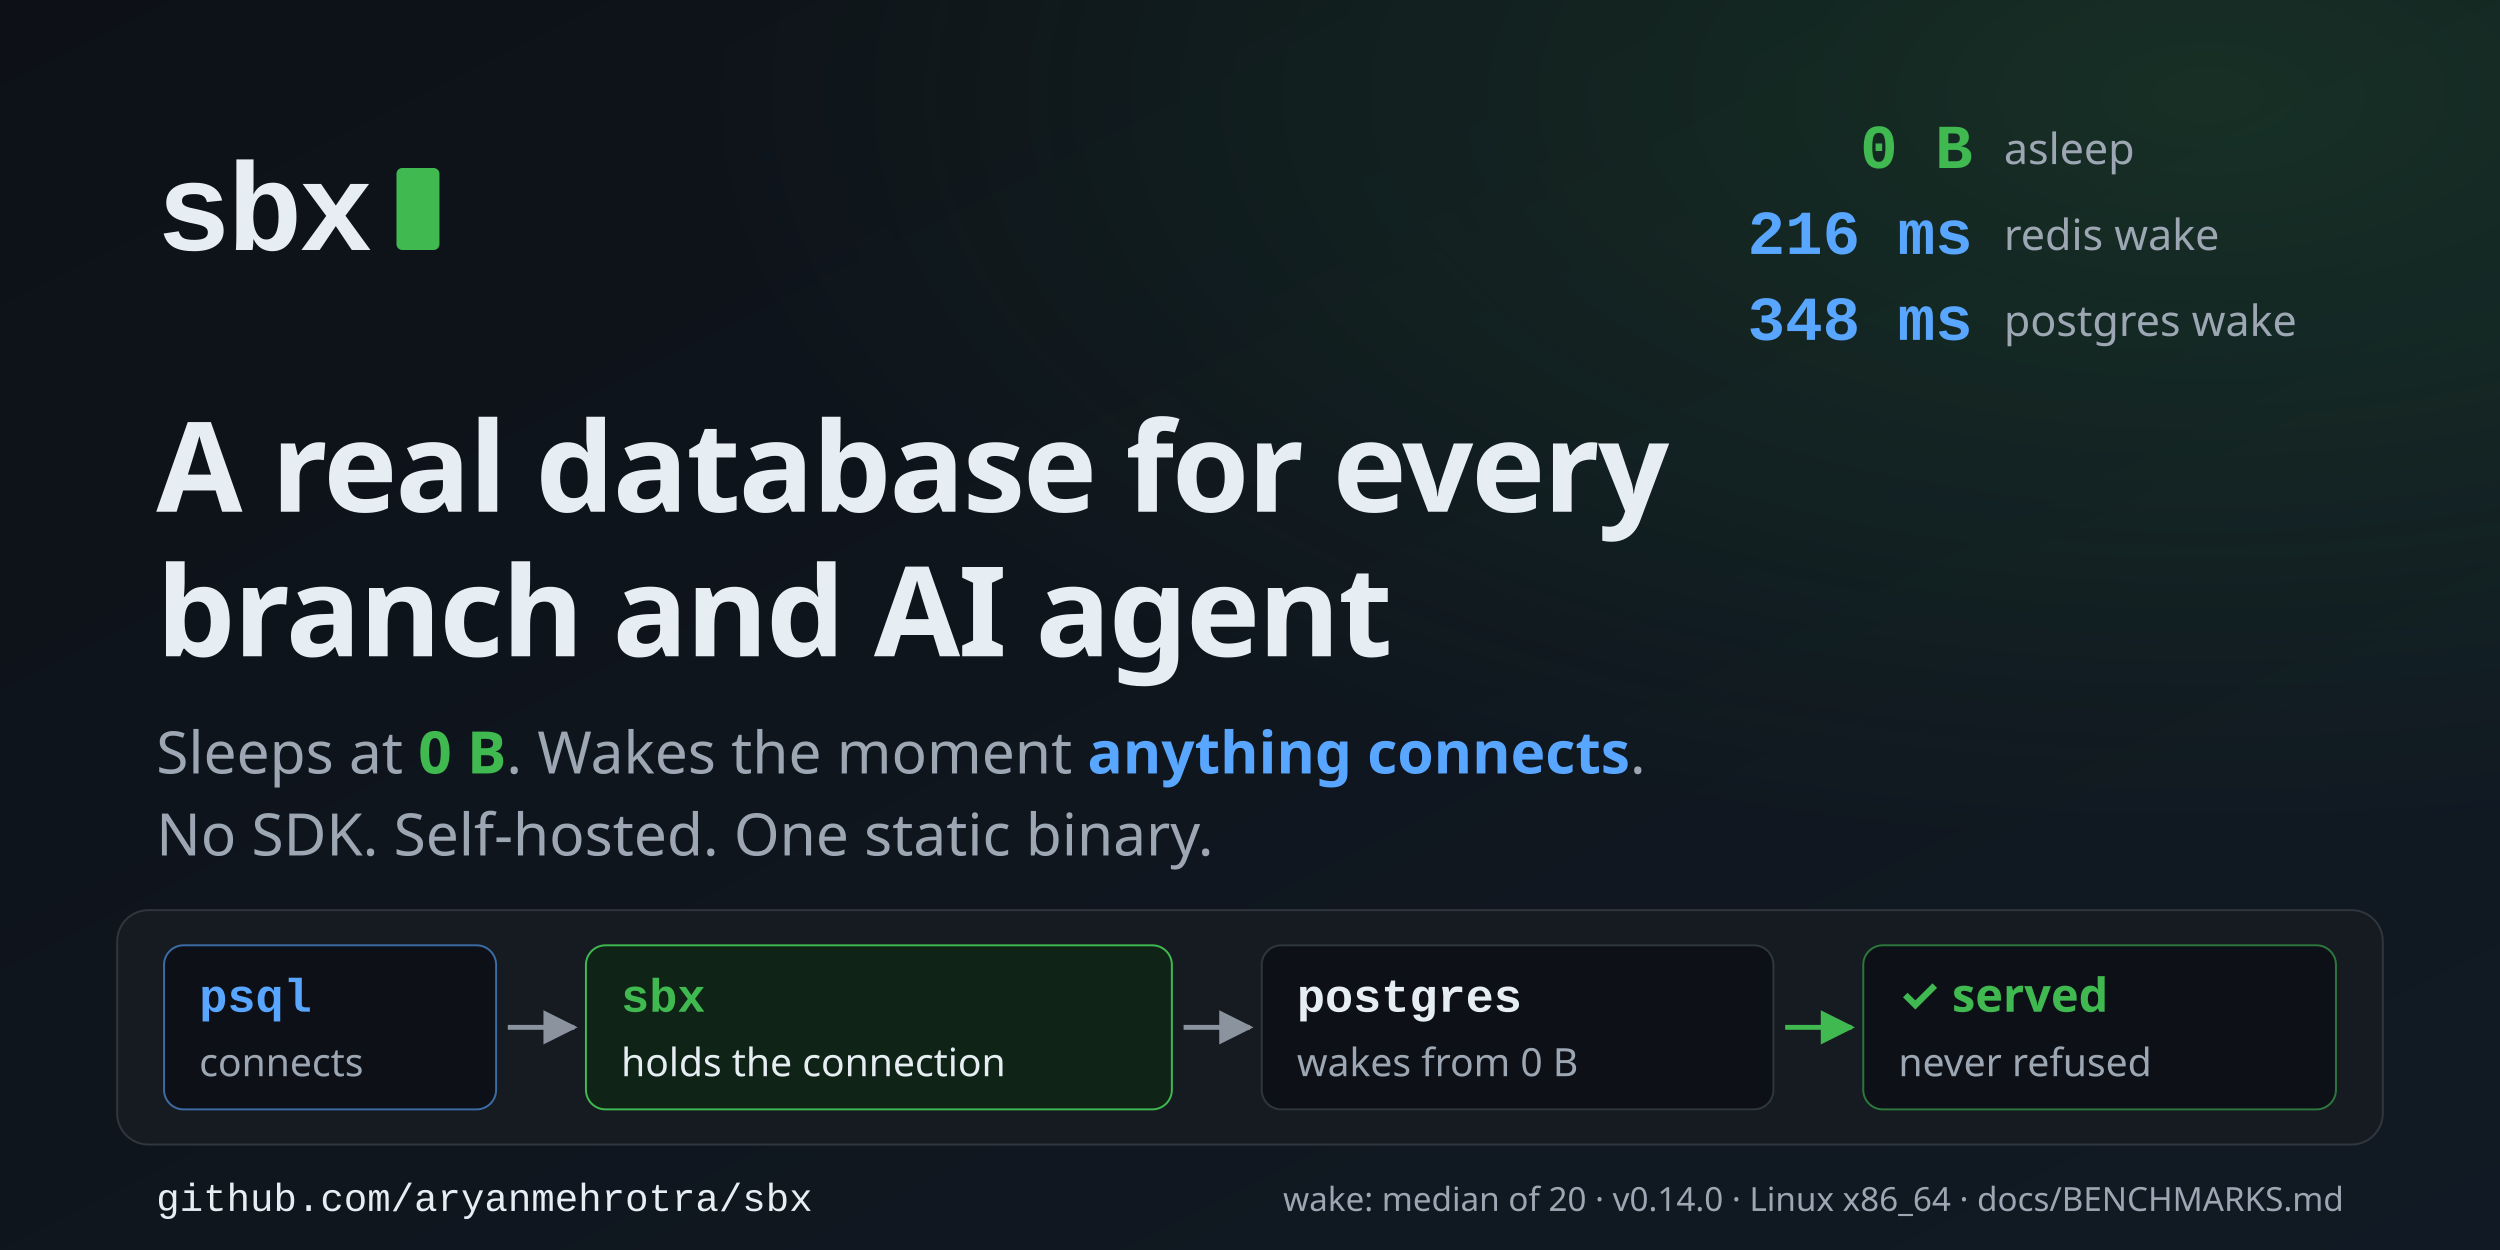
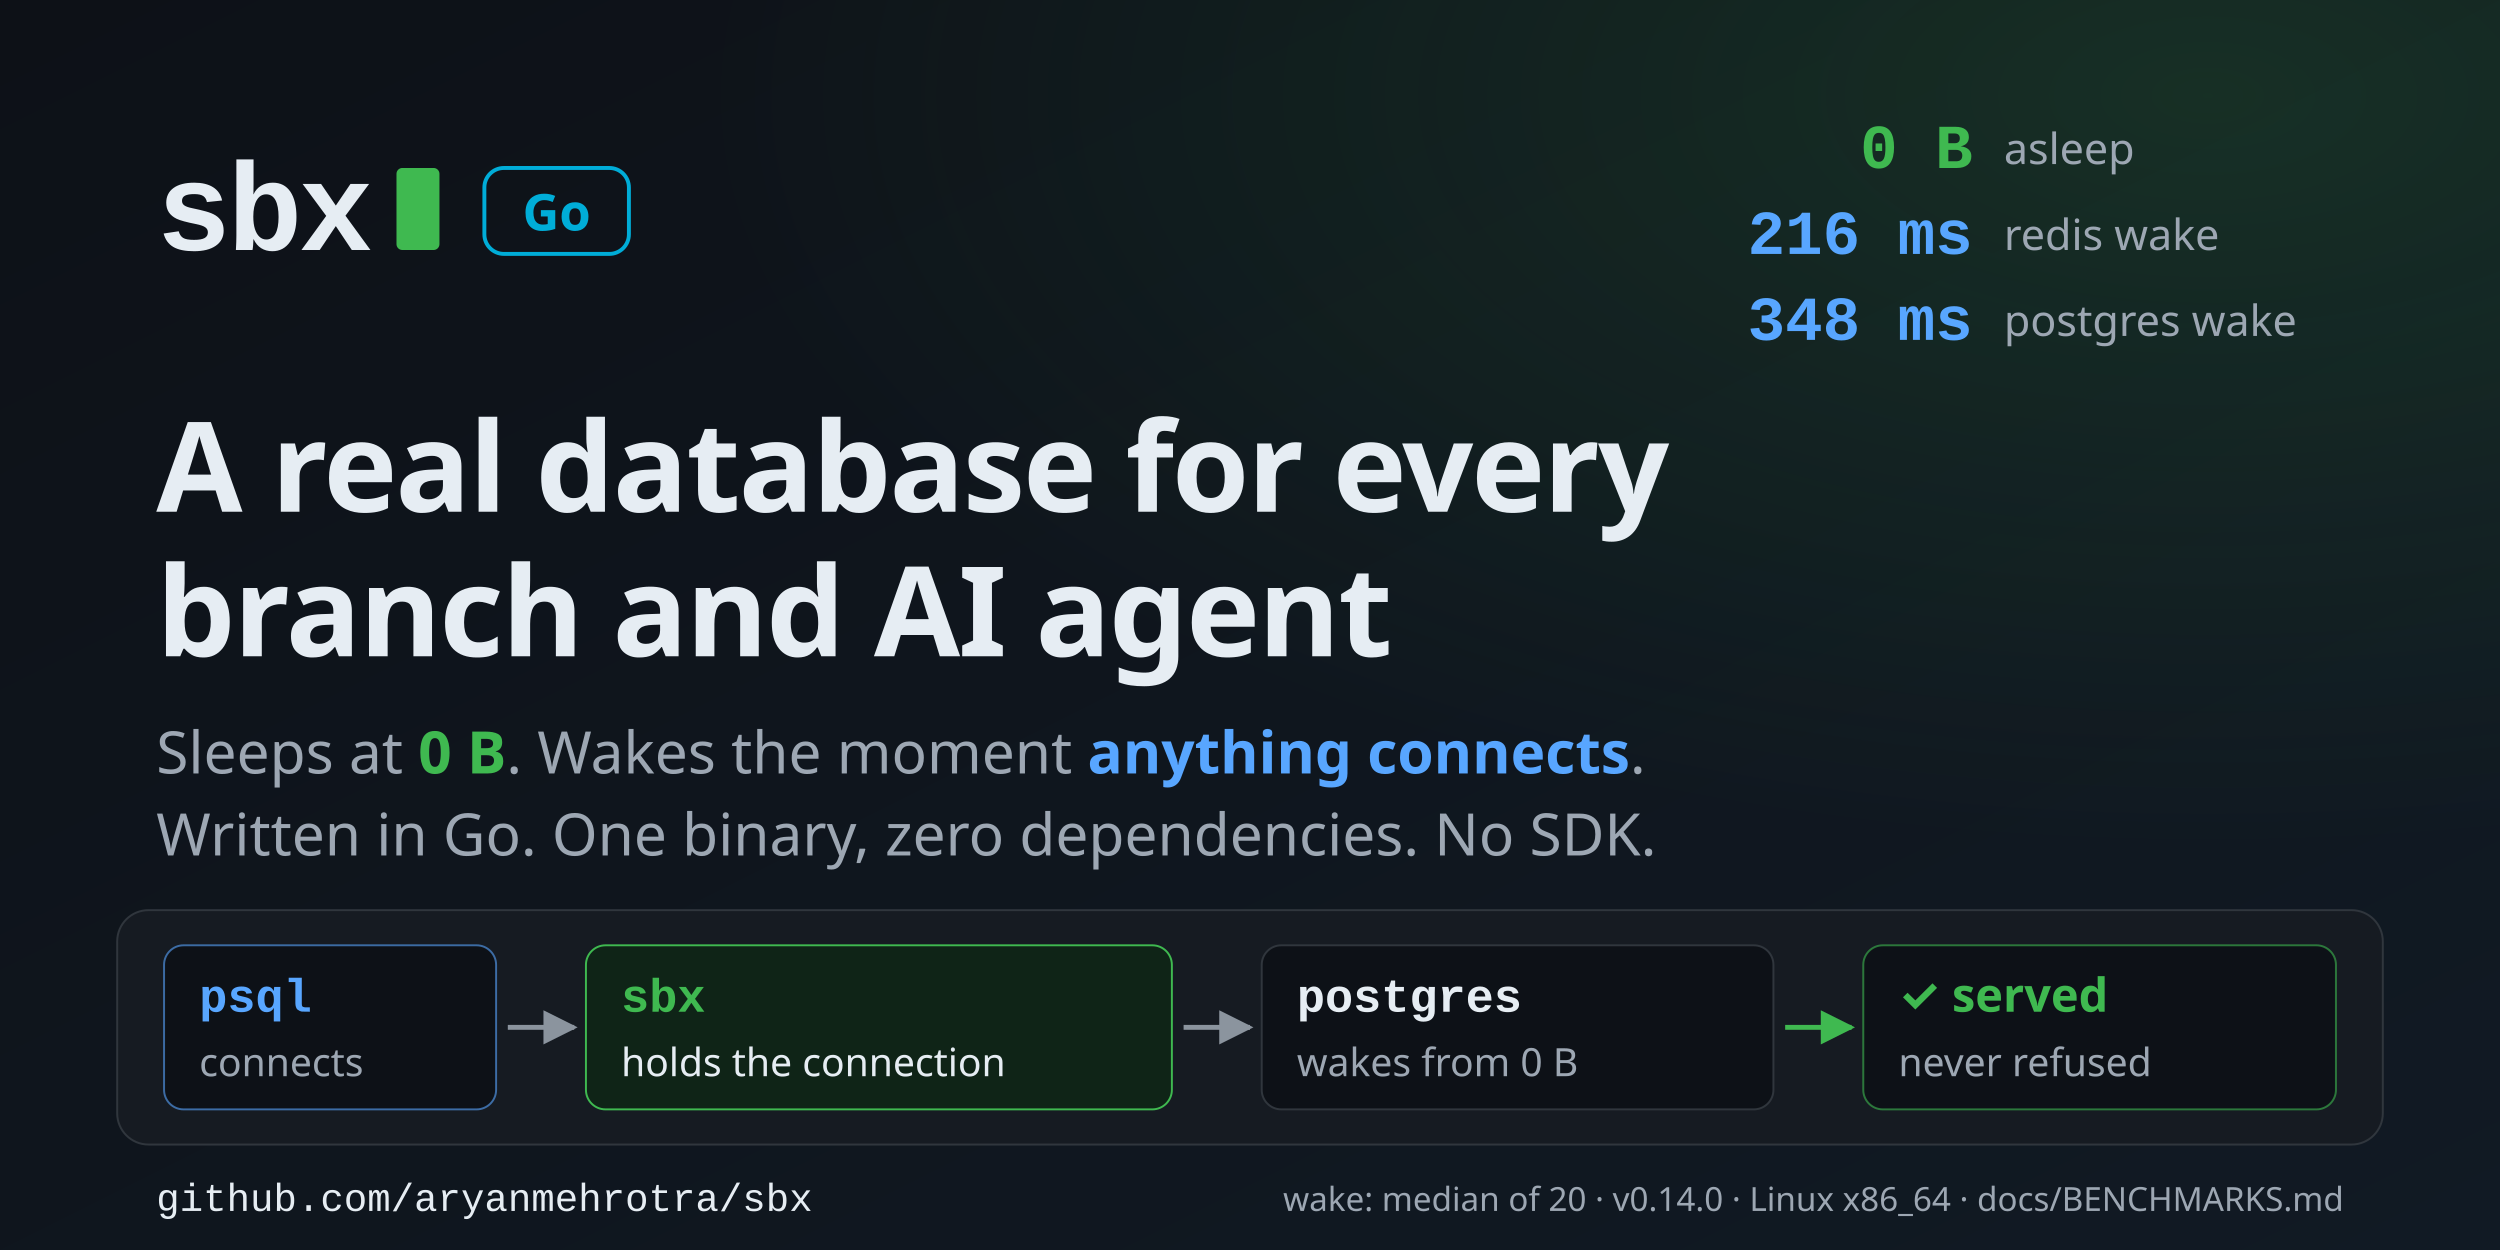
<svg xmlns="http://www.w3.org/2000/svg" width="1280" height="640" viewBox="0 0 1280 640" role="img" aria-label="sbx: a real database for every branch and AI agent. Sleeps at 0 B, wakes the moment anything connects. No SDK, self-hosted. psql connects, sbx holds the connection, postgres wakes, the query is served.">
  <defs>
    <linearGradient id="bg" x1="0" y1="0" x2="1" y2="1">
      <stop offset="0" stop-color="#0d1117" />
      <stop offset="1" stop-color="#111a24" />
    </linearGradient>
    <radialGradient id="gl" cx="0.88" cy="0.08" r="0.6">
      <stop offset="0" stop-color="#3fb950" stop-opacity="0.16" />
      <stop offset="1" stop-color="#3fb950" stop-opacity="0" />
    </radialGradient>
    <marker id="am" viewBox="0 0 10 10" refX="9" refY="5" markerWidth="7" markerHeight="7" orient="auto">
      <path d="M0 0 10 5 0 10z" fill="#8b949e" />
    </marker>
    <marker id="ag" viewBox="0 0 10 10" refX="9" refY="5" markerWidth="7" markerHeight="7" orient="auto">
      <path d="M0 0 10 5 0 10z" fill="#3fb950" />
    </marker>
  </defs>
  <style>.s{font-family:-apple-system,BlinkMacSystemFont,'Segoe UI','Noto Sans',Helvetica,Arial,'Liberation Sans',sans-serif}.m{font-family:ui-monospace,SFMono-Regular,'SF Mono',Menlo,Consolas,'Liberation Mono',monospace}</style>
  <rect width="1280" height="640" fill="url(#bg)" />
  <rect width="1280" height="640" fill="url(#gl)" />
  <text x="80" y="128" class="m" font-size="64" font-weight="700" letter-spacing="-2" fill="#e6edf3">sbx</text>
+   <rect x="248" y="86" width="74" height="44" rx="10" fill="none" stroke="#00ADD8" stroke-width="2" />
+   <text x="285" y="118" text-anchor="middle" class="s" font-size="26" font-weight="700" fill="#00ADD8">Go</text>
  <rect x="203" y="86" width="22" height="42" rx="3" fill="#3fb950" />
  <text x="1010" y="86" text-anchor="end" class="m" font-size="32" font-weight="700" fill="#3fb950">0 B</text>
  <text x="1026" y="84" class="s" font-size="22" fill="#9da7b3">asleep</text>
  <text x="1010" y="130" text-anchor="end" class="m" font-size="32" font-weight="700" fill="#58a6ff">216 ms</text>
  <text x="1026" y="128" class="s" font-size="22" fill="#9da7b3">redis wake</text>
  <text x="1010" y="174" text-anchor="end" class="m" font-size="32" font-weight="700" fill="#58a6ff">348 ms</text>
  <text x="1026" y="172" class="s" font-size="22" fill="#9da7b3">postgres wake</text>
  <text x="80" y="262" class="s" font-size="64" font-weight="700" letter-spacing="-1" fill="#e6edf3">A real database for every</text>
  <text x="80" y="336" class="s" font-size="64" font-weight="700" letter-spacing="-1" fill="#e6edf3">branch and AI agent</text>
  <text x="80" y="396" class="s" font-size="30" fill="#9da7b3">Sleeps at <tspan fill="#3fb950" font-weight="700">0 B</tspan>. Wakes the moment <tspan fill="#58a6ff" font-weight="700">anything connects</tspan>.</text>
-   <text x="80" y="438" class="s" font-size="30" fill="#9da7b3">No SDK. Self-hosted. One static binary.</text>
+   <text x="80" y="438" class="s" font-size="30" fill="#9da7b3">Written in Go. One binary, zero dependencies. No SDK.</text>
  <rect x="60" y="466" width="1160" height="120" rx="16" fill="#161b22" stroke="#30363d" />
  <rect x="84" y="484" width="170" height="84" rx="10" fill="#0d1117" stroke="#58a6ff99" />
  <text x="102" y="518" class="m" font-size="24" font-weight="700" fill="#58a6ff">psql</text>
  <text x="102" y="551" class="s" font-size="20" fill="#9da7b3">connects</text>
  <line x1="260" y1="526" x2="294" y2="526" stroke="#8b949e" stroke-width="2.5" marker-end="url(#am)" />
  <rect x="300" y="484" width="300" height="84" rx="10" fill="#0f2417" stroke="#3fb950" />
  <text x="318" y="518" class="m" font-size="24" font-weight="700" fill="#3fb950">sbx</text>
  <text x="318" y="551" class="s" font-size="20" fill="#e6edf3">holds the connection</text>
  <line x1="606" y1="526" x2="640" y2="526" stroke="#8b949e" stroke-width="2.5" marker-end="url(#am)" />
  <rect x="646" y="484" width="262" height="84" rx="10" fill="#0d1117" stroke="#30363d" />
  <text x="664" y="518" class="m" font-size="24" font-weight="700" fill="#e6edf3">postgres</text>
  <text x="664" y="551" class="s" font-size="20" fill="#9da7b3">wakes from 0 B</text>
  <line x1="914" y1="526" x2="948" y2="526" stroke="#3fb950" stroke-width="2.5" marker-end="url(#ag)" />
  <rect x="954" y="484" width="242" height="84" rx="10" fill="#0d1117" stroke="#3fb95099" />
  <text x="972" y="518" class="s" font-size="24" font-weight="700" fill="#3fb950">✓ served</text>
  <text x="972" y="551" class="s" font-size="20" fill="#9da7b3">never refused</text>
  <text x="80" y="620" class="m" font-size="20" fill="#e6edf3">github.com/aryanmehrotra/sbx</text>
  <text x="1200" y="620" text-anchor="end" class="s" font-size="17" fill="#9da7b3">wake: median of 20 · v0.14.0 · Linux x86_64 · docs/BENCHMARKS.md</text>
</svg>
